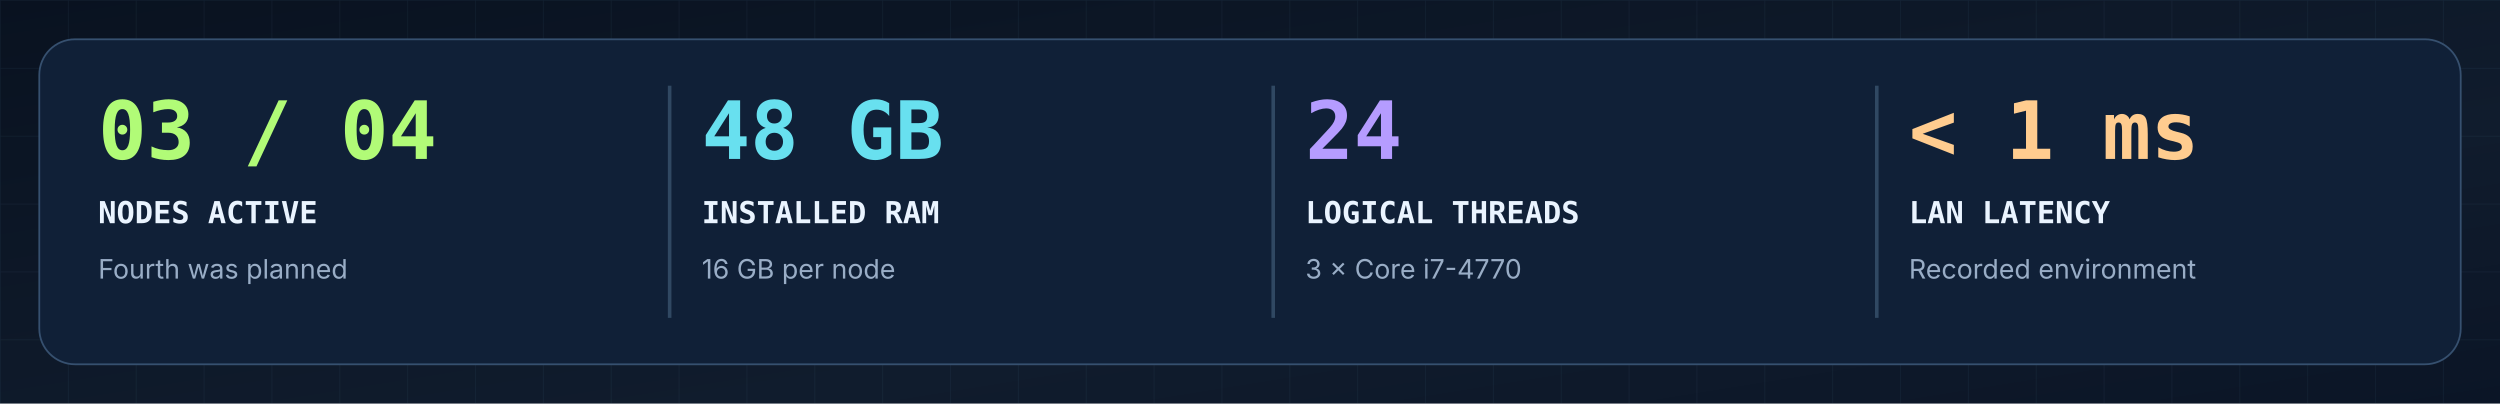
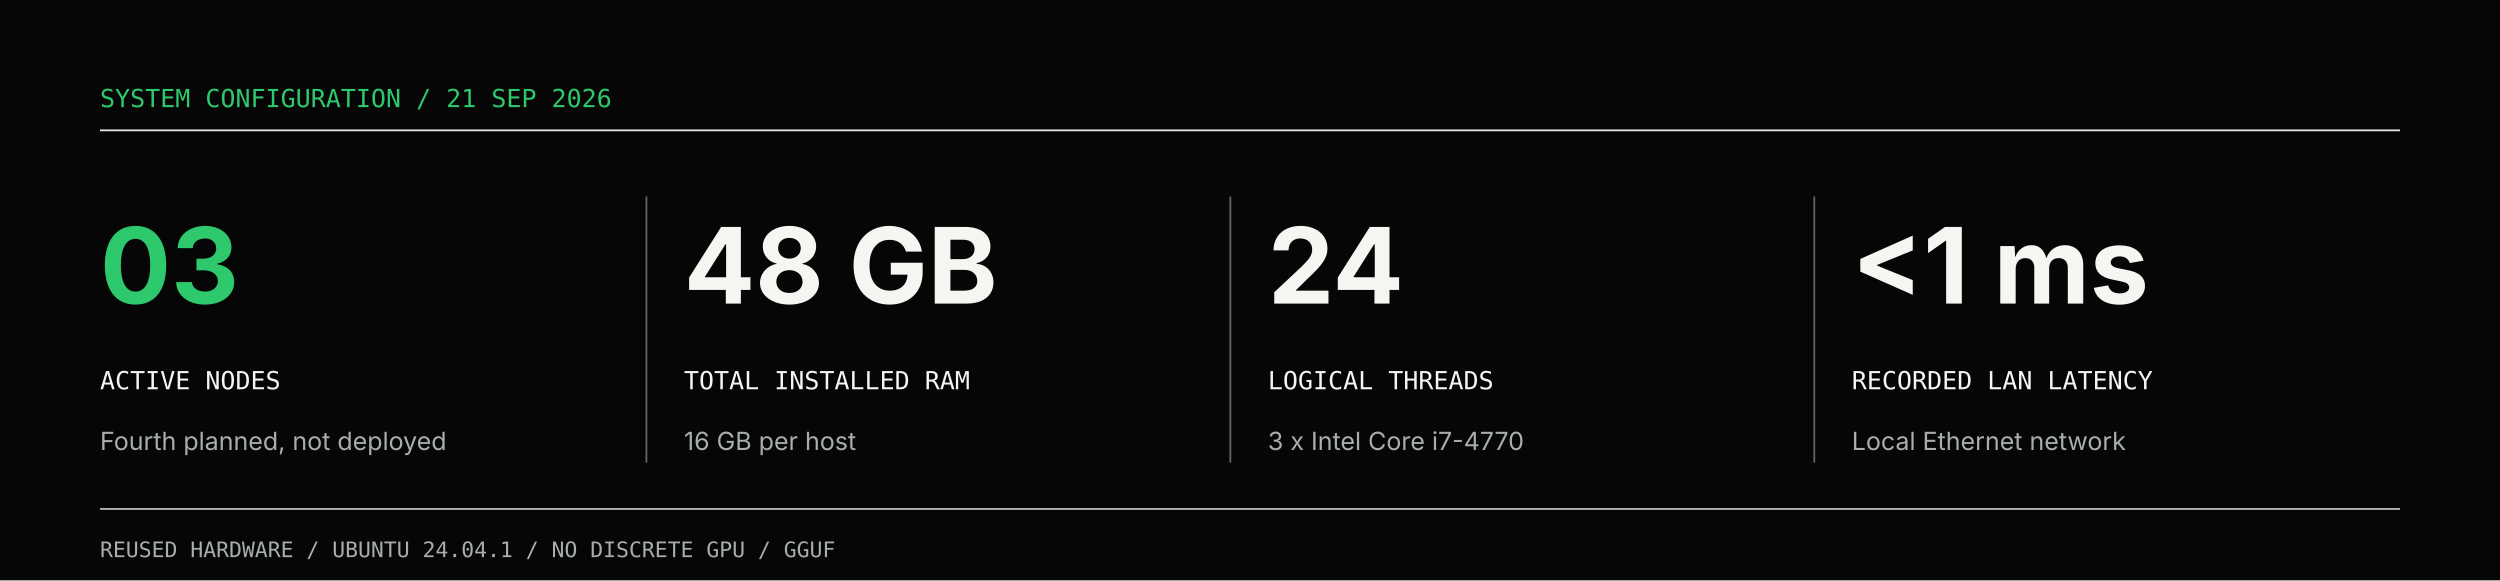
- <svg xmlns="http://www.w3.org/2000/svg" width="1400" height="226" viewBox="0 0 1400 226" role="img" aria-label="Snapshot of the three-node CPU-only cluster and archived operational metrics">
-   <defs>
-     <linearGradient id="bg" x1="0" y1="0" x2="1" y2="1">
-       <stop offset="0" stop-color="#091220" />
-       <stop offset=".65" stop-color="#101c2d" />
-       <stop offset="1" stop-color="#0b1526" />
-     </linearGradient>
-     <linearGradient id="purplecyan" x1="0" y1="0" x2="1" y2="0">
-       <stop stop-color="#b59cff" />
-       <stop offset="1" stop-color="#68e0ef" />
-     </linearGradient>
-     <linearGradient id="warm" x1="0" y1="0" x2="1" y2="1">
-       <stop stop-color="#b1fb77" />
-       <stop offset="1" stop-color="#68e0ef" />
-     </linearGradient>
-     <pattern id="grid" width="38" height="38" patternUnits="userSpaceOnUse">
-       <path d="M 38 0 L 0 0 0 38" fill="none" stroke="#6f9cce" stroke-width=".8" opacity=".08" />
-     </pattern>
-     <filter id="glow">
-       <feGaussianBlur stdDeviation="6" result="blur" />
-       <feMerge>
-         <feMergeNode in="blur" />
-         <feMergeNode in="SourceGraphic" />
-       </feMerge>
-     </filter>
-   </defs>
-   <rect x="0" y="0" width="1400" height="226" rx="0" fill="url(#bg)" />
-   <rect x="0" y="0" width="1400" height="226" rx="0" fill="url(#grid)" />
-   <rect x="22" y="22" width="1356" height="182" rx="20" fill="#102037" stroke="#36506f" stroke-width="1" />
-   <text x="55" y="89" font-family="IBM Plex Mono, JetBrains Mono, Consolas, monospace" font-size="45" font-weight="760" fill="#b1fb77" opacity="1">03 / 04</text>
-   <text x="55" y="125" font-family="IBM Plex Mono, JetBrains Mono, Consolas, monospace" font-size="17" font-weight="700" fill="#eaf4ff" opacity="1">NODES ACTIVE</text>
-   <text x="55" y="156" font-family="Inter, Segoe UI, Arial, sans-serif" font-size="15" font-weight="400" fill="#99adc6" opacity="1">Fourth was planned</text>
-   <line x1="375" y1="48" x2="375" y2="178" stroke="#304862" stroke-width="2" opacity="1" />
-   <text x="393" y="89" font-family="IBM Plex Mono, JetBrains Mono, Consolas, monospace" font-size="45" font-weight="760" fill="#68e0ef" opacity="1">48 GB</text>
-   <text x="393" y="125" font-family="IBM Plex Mono, JetBrains Mono, Consolas, monospace" font-size="17" font-weight="700" fill="#eaf4ff" opacity="1">INSTALLED RAM</text>
-   <text x="393" y="156" font-family="Inter, Segoe UI, Arial, sans-serif" font-size="15" font-weight="400" fill="#99adc6" opacity="1">16 GB per node</text>
-   <line x1="713" y1="48" x2="713" y2="178" stroke="#304862" stroke-width="2" opacity="1" />
-   <text x="731" y="89" font-family="IBM Plex Mono, JetBrains Mono, Consolas, monospace" font-size="45" font-weight="760" fill="#b59cff" opacity="1">24</text>
-   <text x="731" y="125" font-family="IBM Plex Mono, JetBrains Mono, Consolas, monospace" font-size="17" font-weight="700" fill="#eaf4ff" opacity="1">LOGICAL THREADS</text>
-   <text x="731" y="156" font-family="Inter, Segoe UI, Arial, sans-serif" font-size="15" font-weight="400" fill="#99adc6" opacity="1">3 × Core i7-4770</text>
-   <line x1="1051" y1="48" x2="1051" y2="178" stroke="#304862" stroke-width="2" opacity="1" />
-   <text x="1069" y="89" font-family="IBM Plex Mono, JetBrains Mono, Consolas, monospace" font-size="45" font-weight="760" fill="#ffcc8f" opacity="1">&lt; 1 ms</text>
-   <text x="1069" y="125" font-family="IBM Plex Mono, JetBrains Mono, Consolas, monospace" font-size="17" font-weight="700" fill="#eaf4ff" opacity="1">LAN LATENCY</text>
-   <text x="1069" y="156" font-family="Inter, Segoe UI, Arial, sans-serif" font-size="15" font-weight="400" fill="#99adc6" opacity="1">Recorded environment</text>
+ <svg xmlns="http://www.w3.org/2000/svg" width="1400" height="325" viewBox="0 0 1400 325" role="img">
+   <rect width="1400" height="325" fill="#050605" />
+   <text x="56" y="60" font-family="IBM Plex Mono,Consolas,monospace" font-size="14" font-weight="500" fill="#2EC86D">SYSTEM CONFIGURATION / 21 SEP 2026</text>
+   <line x1="56" y1="73" x2="1344" y2="73" stroke="#E3ECE3" stroke-width="1" opacity="1" />
+   <text x="56" y="170" font-family="Inter,Arial,sans-serif" font-size="59" font-weight="650" fill="#2EC86D">03</text>
+   <text x="56" y="218" font-family="IBM Plex Mono,Consolas,monospace" font-size="14" font-weight="500" fill="#F4F6F2">ACTIVE NODES</text>
+   <text x="56" y="252" font-family="Inter,Arial,sans-serif" font-size="14" font-weight="400" fill="#A7AFA8">Fourth planned, not deployed</text>
+   <line x1="362" y1="110" x2="362" y2="259" stroke="#E3ECE3" stroke-width="1" opacity="0.42" />
+   <text x="383" y="170" font-family="Inter,Arial,sans-serif" font-size="59" font-weight="650" fill="#F4F6F2">48 GB</text>
+   <text x="383" y="218" font-family="IBM Plex Mono,Consolas,monospace" font-size="14" font-weight="500" fill="#F4F6F2">TOTAL INSTALLED RAM</text>
+   <text x="383" y="252" font-family="Inter,Arial,sans-serif" font-size="14" font-weight="400" fill="#A7AFA8">16 GB per host</text>
+   <line x1="689" y1="110" x2="689" y2="259" stroke="#E3ECE3" stroke-width="1" opacity="0.42" />
+   <text x="710" y="170" font-family="Inter,Arial,sans-serif" font-size="59" font-weight="650" fill="#F4F6F2">24</text>
+   <text x="710" y="218" font-family="IBM Plex Mono,Consolas,monospace" font-size="14" font-weight="500" fill="#F4F6F2">LOGICAL THREADS</text>
+   <text x="710" y="252" font-family="Inter,Arial,sans-serif" font-size="14" font-weight="400" fill="#A7AFA8">3 x Intel Core i7-4770</text>
+   <line x1="1016" y1="110" x2="1016" y2="259" stroke="#E3ECE3" stroke-width="1" opacity="0.42" />
+   <text x="1037" y="170" font-family="Inter,Arial,sans-serif" font-size="59" font-weight="650" fill="#F4F6F2">&lt;1 ms</text>
+   <text x="1037" y="218" font-family="IBM Plex Mono,Consolas,monospace" font-size="14" font-weight="500" fill="#F4F6F2">RECORDED LAN LATENCY</text>
+   <text x="1037" y="252" font-family="Inter,Arial,sans-serif" font-size="14" font-weight="400" fill="#A7AFA8">Local Ethernet network</text>
+   <line x1="56" y1="285" x2="1344" y2="285" stroke="#E3ECE3" stroke-width="1" opacity="0.8" />
+   <text x="56" y="312" font-family="IBM Plex Mono,Consolas,monospace" font-size="12" font-weight="400" fill="#A7AFA8">REUSED HARDWARE  /  UBUNTU 24.04.1  /  NO DISCRETE GPU  /  GGUF</text>
</svg>
